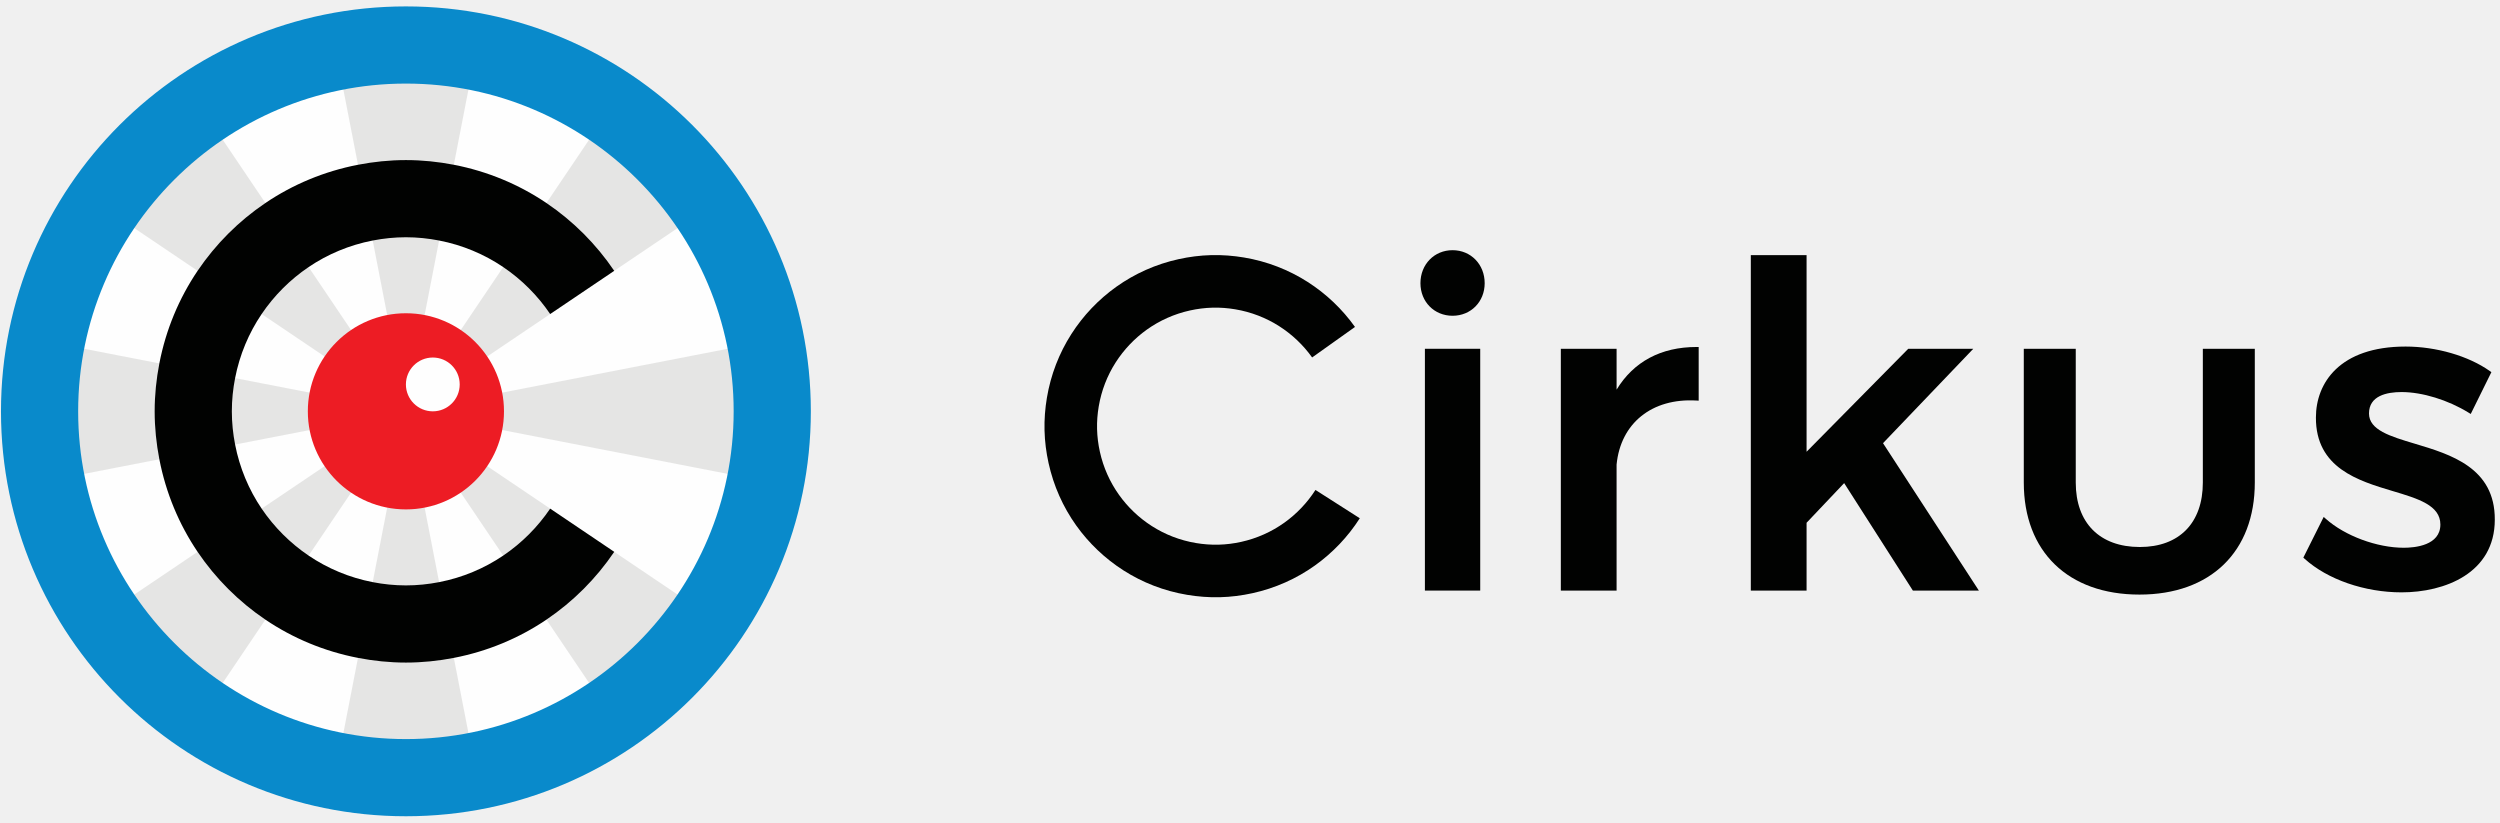
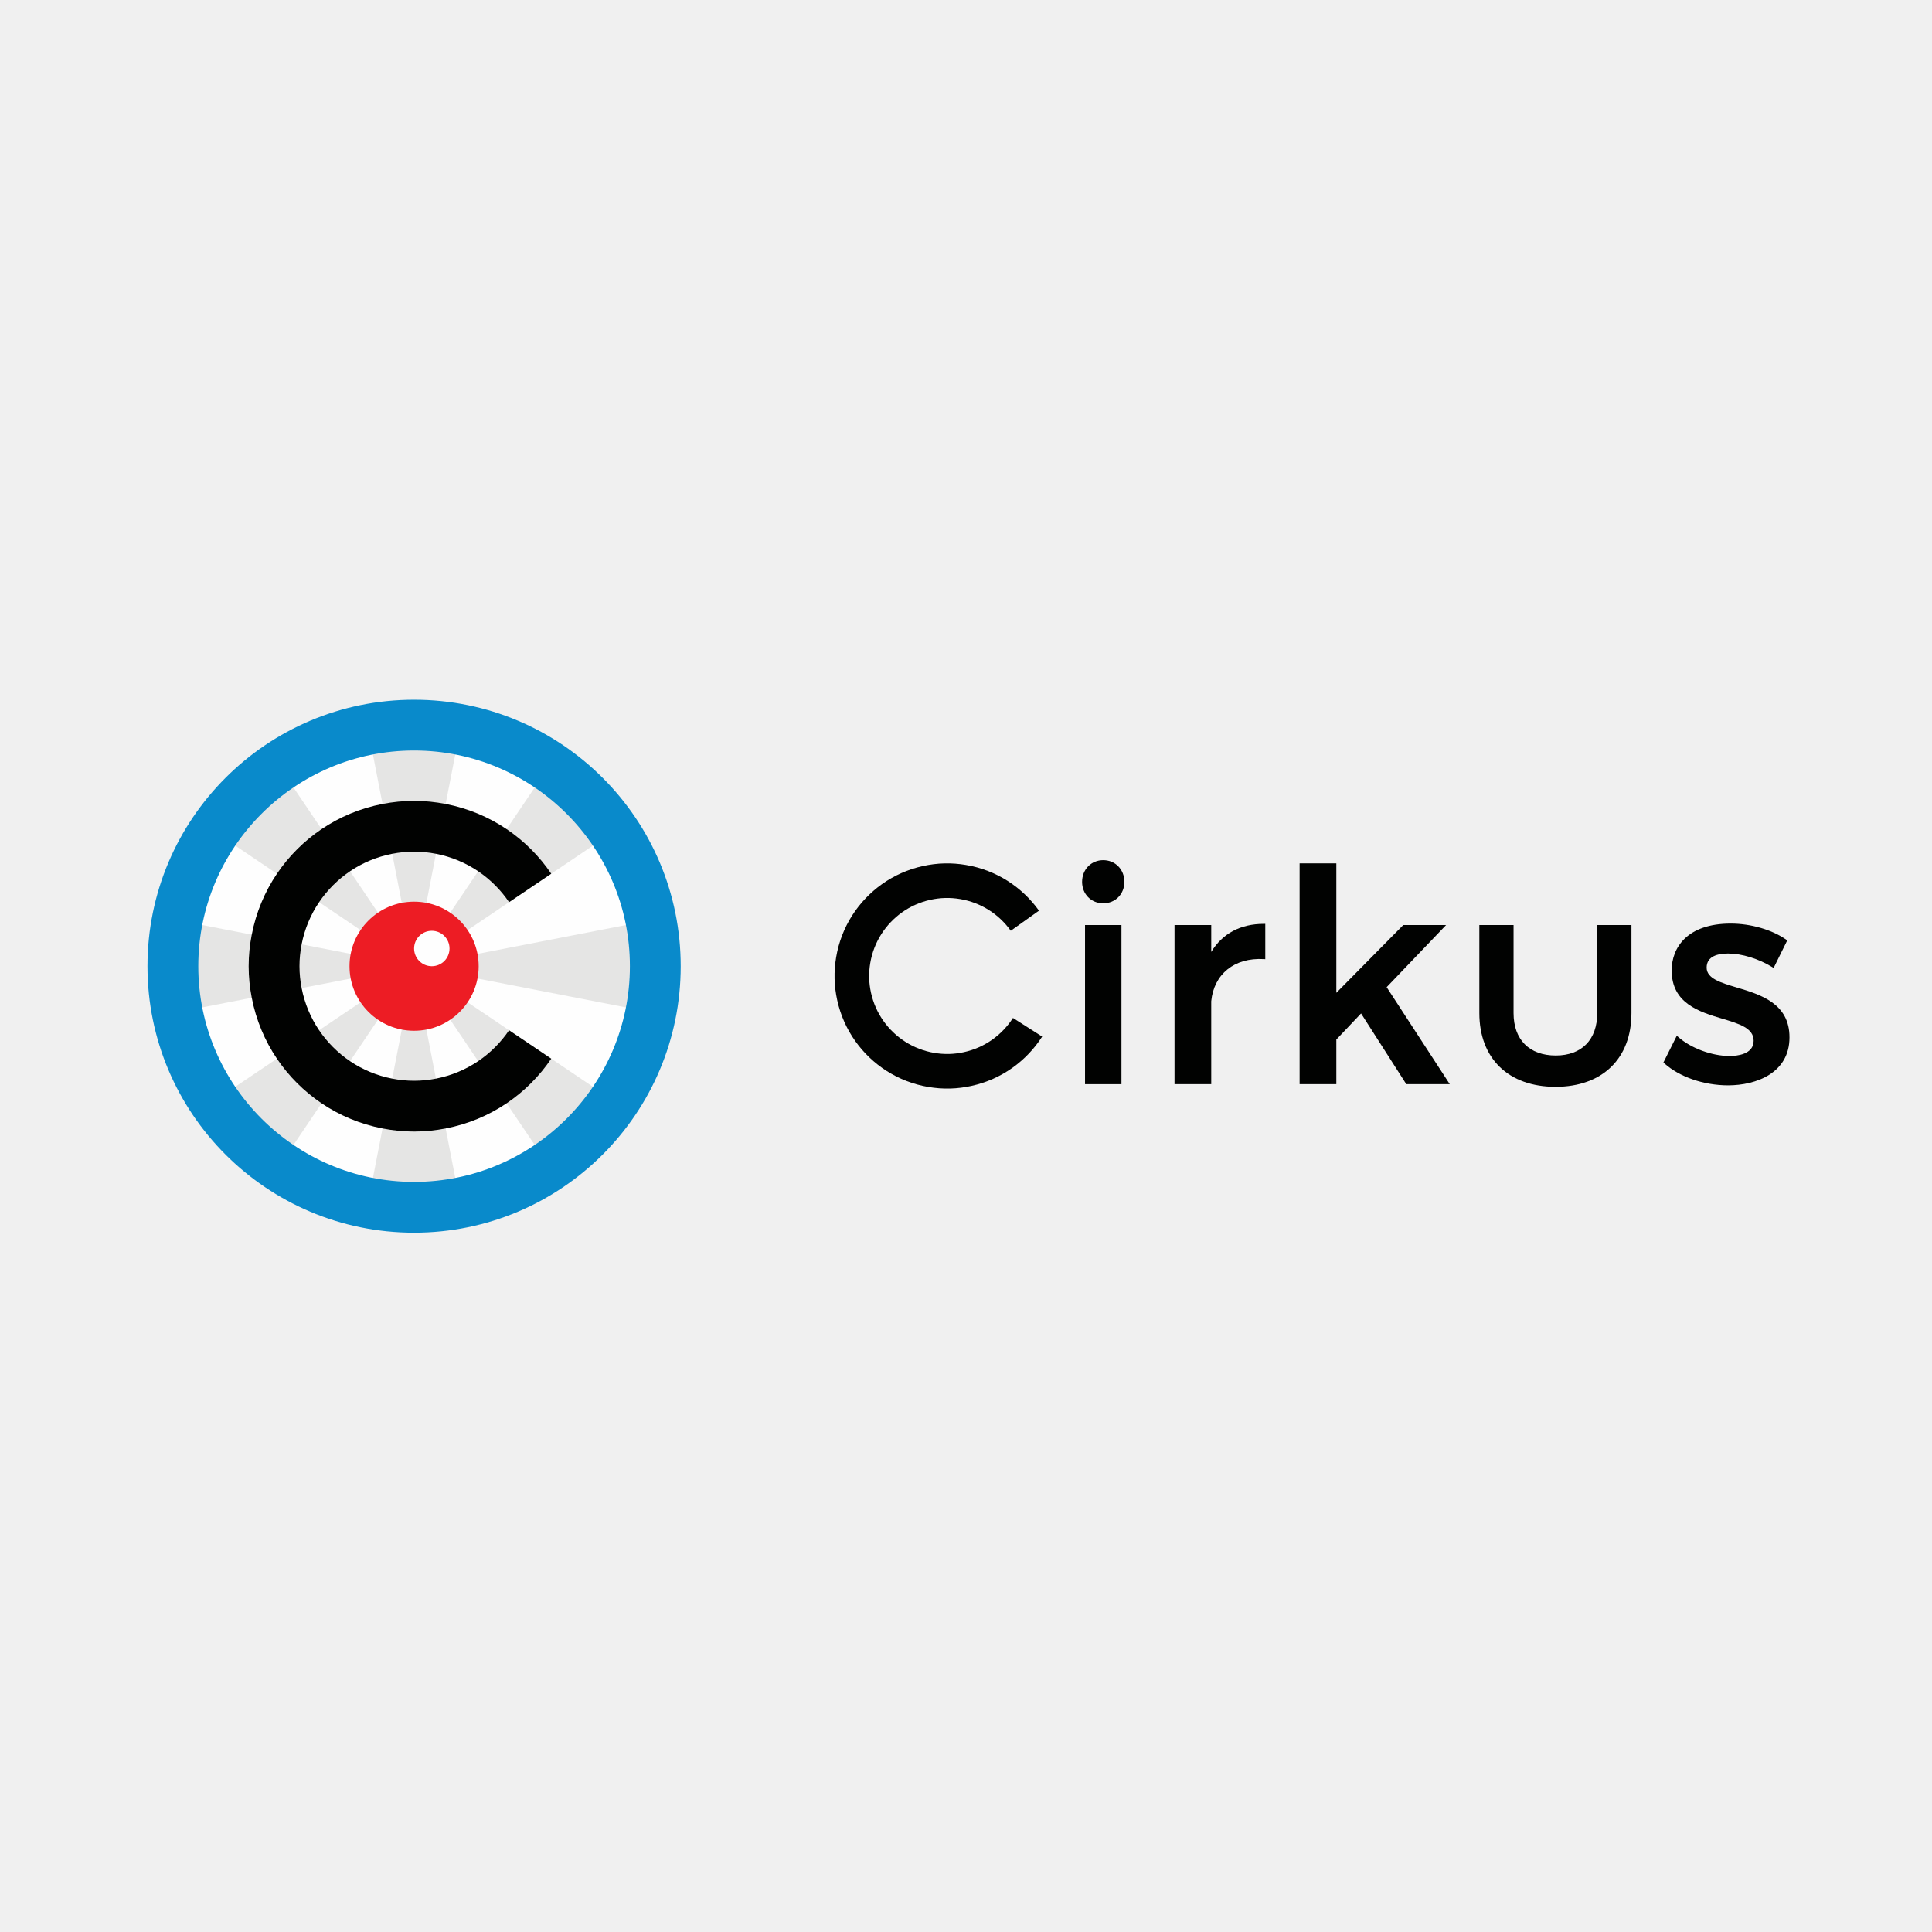
- <svg xmlns="http://www.w3.org/2000/svg" width="295px" height="97px" viewBox="0 0 295 97" version="1.1">
-   <defs />
-   <g id="1a.-Sign-Up---capture-email" stroke="none" stroke-width="1" fill="none" fill-rule="evenodd">
-     <g id="Web-email" transform="translate(-67, -40)">
-       <path d="M238.403,77.261 C240.563,77.261 242.192,75.608 242.192,73.418 C242.192,71.197 240.563,69.522 238.403,69.522 C236.242,69.522 234.612,71.197 234.612,73.418 C234.612,75.608 236.242,77.261 238.403,77.261" id="Fill-20" fill="#010201" />
-       <path d="M267.181,80.945 C262.998,80.945 259.761,82.681 257.758,85.978 L257.758,81.156 L251.178,81.156 L251.178,109.688 L257.758,109.688 L257.757,94.816 C258.238,89.935 261.927,86.96 267.166,87.263 L267.444,87.278 L267.444,80.945 L267.181,80.945 Z" id="Fill-22" fill="#010201" />
-       <polygon id="Fill-24" fill="#010201" points="289.196 92.294 299.848 81.156 292.173 81.156 280.176 93.307 280.176 70.102 273.596 70.102 273.596 109.688 280.176 109.688 280.176 101.686 284.611 97.006 292.641 109.566 292.719 109.688 300.507 109.688" />
-       <path d="M351.937,92.353 C349.042,91.487 346.542,90.739 346.542,88.79 C346.542,86.701 348.632,86.263 350.385,86.263 C352.832,86.263 355.866,87.195 358.301,88.697 L358.547,88.848 L360.984,83.913 L360.801,83.784 C358.285,82.001 354.475,80.893 350.859,80.893 C343.058,80.893 340.278,85.216 340.278,89.261 C340.247,95.224 345.286,96.733 349.334,97.944 C352.356,98.847 354.964,99.629 354.964,101.897 C354.964,104.368 351.946,104.635 350.648,104.635 C347.485,104.635 343.703,103.233 341.453,101.226 L341.197,100.997 L338.794,105.8 L338.942,105.935 C341.642,108.38 346.027,109.898 350.385,109.898 C355.459,109.898 361.386,107.651 361.386,101.319 C361.418,95.188 356.162,93.615 351.937,92.353" id="Fill-26" fill="#010201" />
-       <path d="M213.45,103.943 C212.59,104.132 211.702,104.249 210.789,104.272 C209.876,104.295 208.984,104.223 208.115,104.077 C206.23,103.76 204.466,103.07 202.912,102.073 C201.401,101.106 200.087,99.856 199.045,98.396 C197.972,96.893 197.194,95.166 196.783,93.3 C196.593,92.439 196.477,91.551 196.454,90.639 C196.431,89.726 196.503,88.834 196.649,87.965 C196.966,86.08 197.656,84.316 198.652,82.761 C199.62,81.251 200.87,79.937 202.329,78.894 C203.832,77.822 205.559,77.044 207.426,76.633 C208.286,76.443 209.174,76.327 210.087,76.304 C210.999,76.281 211.892,76.353 212.761,76.499 C214.646,76.816 216.409,77.506 217.964,78.502 C219.474,79.469 220.789,80.72 221.831,82.179 L226.889,78.58 C225.385,76.471 223.487,74.666 221.305,73.27 C219.061,71.834 216.514,70.84 213.791,70.384 C212.537,70.174 211.249,70.071 209.931,70.104 C208.613,70.137 207.332,70.305 206.09,70.577 C203.393,71.17 200.899,72.29 198.73,73.837 C196.621,75.34 194.816,77.238 193.42,79.42 C191.984,81.664 190.99,84.211 190.534,86.935 C190.324,88.188 190.221,89.477 190.254,90.795 C190.287,92.112 190.455,93.394 190.728,94.635 C191.32,97.333 192.44,99.827 193.986,101.996 C195.49,104.105 197.388,105.91 199.57,107.306 C201.814,108.742 204.361,109.736 207.085,110.191 C208.339,110.401 209.627,110.505 210.945,110.472 C212.262,110.439 213.544,110.27 214.785,109.998 C217.483,109.406 219.977,108.286 222.146,106.739 C224.255,105.235 226.06,103.337 227.456,101.155 L222.224,97.814 C221.256,99.324 220.006,100.639 218.546,101.681 C217.043,102.754 215.316,103.531 213.45,103.943" id="Fill-28" fill="#010201" />
-       <path d="M326.935,81.157 L326.935,96.94 C326.935,101.703 324.156,104.547 319.501,104.547 C314.766,104.547 311.939,101.703 311.939,96.94 L311.939,81.157 L305.807,81.157 L305.807,96.94 C305.807,105.095 311.038,110.161 319.458,110.161 C327.852,110.161 333.067,105.095 333.067,96.94 L333.067,81.157 L326.935,81.157 Z" id="Fill-30" fill="#010201" />
-       <path d="M114.897,43.324 C89.927,43.324 69.684,63.567 69.684,88.537 C69.684,113.507 89.927,133.75 114.897,133.75 C139.867,133.75 160.11,113.507 160.11,88.537 C160.11,63.567 139.867,43.324 114.897,43.324" id="Fill-32" fill="#FEFEFE" />
-       <path d="M114.897,88.537 L76.22,62.449 C79.823,57.109 83.469,53.462 88.809,49.86 L114.897,88.537 Z" id="Fill-34" fill="#E5E5E4" />
-       <path d="M114.897,88.537 L69.102,97.439 C67.873,91.116 67.873,85.958 69.102,79.635 L114.897,88.537 Z" id="Fill-36" fill="#E5E5E4" />
-       <path d="M114.897,88.537 L88.809,127.214 C83.469,123.612 79.823,119.965 76.22,114.625 L114.897,88.537 Z" id="Fill-38" fill="#E5E5E4" />
-       <path d="M114.897,88.537 L123.799,134.332 C117.476,135.561 112.318,135.561 105.996,134.332 L114.897,88.537 Z" id="Fill-40" fill="#E5E5E4" />
-       <path d="M114.897,88.537 L153.574,114.625 C149.972,119.965 146.325,123.612 140.985,127.214 L114.897,88.537 Z" id="Fill-42" fill="#E5E5E4" />
-       <path d="M114.897,88.537 L160.693,79.635 C161.922,85.958 161.922,91.116 160.693,97.439 L114.897,88.537 Z" id="Fill-44" fill="#E5E5E4" />
-       <path d="M114.897,88.537 L140.985,49.86 C146.325,53.462 149.972,57.109 153.574,62.449 L114.897,88.537 Z" id="Fill-46" fill="#E5E5E4" />
-       <path d="M114.897,88.537 L105.996,42.741 C112.318,41.512 117.476,41.512 123.799,42.741 L114.897,88.537 Z" id="Fill-48" fill="#E5E5E4" />
-       <path d="M114.897,40.756 C88.508,40.756 67.116,62.148 67.116,88.537 C67.116,114.926 88.508,136.318 114.897,136.318 C141.286,136.318 162.679,114.926 162.679,88.537 C162.679,62.148 141.286,40.756 114.897,40.756 M114.897,49.862 C136.222,49.862 153.572,67.212 153.572,88.537 C153.572,109.862 136.222,127.212 114.897,127.212 C93.572,127.212 76.223,109.862 76.223,88.537 C76.223,67.212 93.572,49.862 114.897,49.862" id="Fill-50" fill="#098ACB" />
-       <path d="M118.815,108.693 C117.545,108.939 116.238,109.078 114.897,109.078 C113.557,109.078 112.249,108.939 110.979,108.693 C108.224,108.158 105.66,107.08 103.415,105.56 C101.234,104.084 99.35,102.2 97.874,100.019 C96.354,97.774 95.276,95.21 94.742,92.455 C94.495,91.185 94.357,89.878 94.357,88.537 C94.357,87.196 94.495,85.889 94.741,84.619 C95.276,81.864 96.354,79.3 97.874,77.055 C99.35,74.873 101.234,72.99 103.415,71.514 C105.66,69.994 108.224,68.916 110.979,68.381 C112.249,68.135 113.557,67.996 114.897,67.996 C116.238,67.996 117.545,68.135 118.815,68.381 C121.57,68.916 124.134,69.994 126.379,71.514 C128.561,72.99 130.444,74.873 131.92,77.055 L139.478,71.957 C137.348,68.806 134.628,66.086 131.477,63.956 C128.236,61.766 124.534,60.213 120.552,59.443 C118.72,59.089 116.833,58.89 114.897,58.89 C112.962,58.89 111.074,59.089 109.242,59.443 C105.26,60.213 101.558,61.766 98.317,63.956 C95.166,66.086 92.446,68.806 90.316,71.957 C88.126,75.198 86.573,78.9 85.804,82.882 C85.449,84.714 85.25,86.601 85.25,88.537 C85.25,90.472 85.449,92.36 85.804,94.192 C86.573,98.174 88.126,101.876 90.316,105.117 C92.446,108.268 95.166,110.988 98.317,113.118 C101.558,115.308 105.26,116.861 109.242,117.63 C111.074,117.985 112.962,118.184 114.897,118.184 C116.833,118.184 118.72,117.985 120.552,117.63 C124.534,116.861 128.236,115.309 131.477,113.118 C134.628,110.988 137.348,108.268 139.478,105.117 L131.92,100.019 C130.444,102.2 128.561,104.084 126.379,105.56 C124.134,107.08 121.57,108.158 118.815,108.693" id="Fill-52" fill="#010201" />
-       <path d="M126.47,88.537 C126.47,94.928 121.289,100.11 114.897,100.11 C108.506,100.11 103.324,94.928 103.324,88.537 C103.324,82.145 108.506,76.964 114.897,76.964 C121.289,76.964 126.47,82.145 126.47,88.537" id="Fill-54" fill="#ED1C24" />
-       <path d="M121.246,85.362 C121.246,87.116 119.825,88.537 118.072,88.537 C116.319,88.537 114.897,87.116 114.897,85.362 C114.897,83.609 116.319,82.188 118.072,82.188 C119.825,82.188 121.246,83.609 121.246,85.362" id="Fill-56" fill="#FEFEFE" />
-       <polygon id="Fill-19" fill="#010201" points="235.138 109.688 241.666 109.688 241.666 81.156 235.138 81.156" />
-     </g>
+ <svg xmlns="http://www.w3.org/2000/svg" width="250" height="250" viewBox="0 0 250 250" fill="none">
+   <g clip-path="url(#clip0_212_86)">
+     <path fill-rule="evenodd" clip-rule="evenodd" d="M142.759 116.889C144.319 116.889 145.495 115.697 145.495 114.116C145.495 112.513 144.319 111.305 142.759 111.305C141.198 111.305 140.022 112.513 140.022 114.116C140.022 115.697 141.198 116.889 142.759 116.889Z" fill="#010201" />
+     <path fill-rule="evenodd" clip-rule="evenodd" d="M163.537 119.548C160.517 119.548 158.18 120.801 156.734 123.18V119.7H151.982V140.29H156.734L156.733 129.558C157.08 126.036 159.744 123.889 163.527 124.108L163.727 124.119V119.548H163.537Z" fill="#010201" />
+     <path fill-rule="evenodd" clip-rule="evenodd" d="M179.433 127.738L187.124 119.7H181.583L172.921 128.469V111.723H168.169V140.29H172.921V134.516L176.122 131.138L181.92 140.203L181.977 140.29H187.6L179.433 127.738Z" fill="#010201" />
+     <path fill-rule="evenodd" clip-rule="evenodd" d="M224.734 127.781C222.644 127.156 220.839 126.616 220.839 125.209C220.839 123.702 222.348 123.386 223.613 123.386C225.38 123.386 227.571 124.059 229.329 125.142L229.507 125.252L231.267 121.69L231.135 121.597C229.317 120.31 226.566 119.511 223.956 119.511C218.323 119.511 216.316 122.63 216.316 125.55C216.293 129.853 219.932 130.941 222.855 131.815C225.036 132.467 226.92 133.031 226.92 134.668C226.92 136.452 224.74 136.644 223.804 136.644C221.519 136.644 218.789 135.632 217.164 134.184L216.979 134.019L215.245 137.485L215.351 137.582C217.301 139.347 220.467 140.442 223.613 140.442C227.277 140.442 231.557 138.821 231.557 134.251C231.58 129.827 227.784 128.692 224.734 127.781Z" fill="#010201" />
+     <path fill-rule="evenodd" clip-rule="evenodd" d="M124.742 136.144C124.121 136.281 123.48 136.365 122.821 136.382C122.162 136.398 121.517 136.346 120.89 136.241C119.529 136.012 118.255 135.514 117.133 134.795C116.042 134.097 115.093 133.195 114.341 132.142C113.566 131.057 113.005 129.811 112.708 128.464C112.571 127.843 112.487 127.202 112.47 126.544C112.453 125.885 112.506 125.241 112.611 124.614C112.84 123.254 113.338 121.981 114.057 120.859C114.756 119.769 115.659 118.82 116.713 118.068C117.798 117.294 119.044 116.733 120.392 116.436C121.014 116.3 121.655 116.215 122.314 116.199C122.972 116.182 123.617 116.234 124.244 116.339C125.605 116.568 126.879 117.066 128.001 117.785C129.092 118.483 130.041 119.386 130.793 120.439L134.445 117.841C133.36 116.319 131.989 115.017 130.414 114.009C128.794 112.973 126.954 112.256 124.988 111.927C124.083 111.775 123.153 111.701 122.201 111.725C121.25 111.748 120.324 111.87 119.428 112.066C117.48 112.494 115.68 113.302 114.114 114.418C112.591 115.503 111.287 116.873 110.279 118.448C109.243 120.067 108.525 121.905 108.196 123.871C108.044 124.775 107.97 125.705 107.994 126.656C108.018 127.607 108.139 128.532 108.336 129.428C108.763 131.374 109.572 133.174 110.689 134.739C111.774 136.261 113.145 137.564 114.72 138.571C116.341 139.608 118.18 140.325 120.146 140.654C121.051 140.805 121.982 140.88 122.933 140.856C123.884 140.832 124.81 140.711 125.706 140.514C127.654 140.087 129.454 139.279 131.021 138.162C132.543 137.077 133.847 135.707 134.855 134.133L131.077 131.721C130.378 132.811 129.476 133.76 128.421 134.512C127.337 135.286 126.09 135.848 124.742 136.144Z" fill="#010201" />
+     <path fill-rule="evenodd" clip-rule="evenodd" d="M206.682 119.701V131.091C206.682 134.529 204.676 136.581 201.314 136.581C197.895 136.581 195.854 134.529 195.854 131.091V119.701H191.427V131.091C191.427 136.976 195.204 140.632 201.283 140.632C207.344 140.632 211.109 136.976 211.109 131.091V119.701H206.682Z" fill="#010201" />
+     <path fill-rule="evenodd" clip-rule="evenodd" d="M53.583 92.399C35.554 92.399 20.938 107.007 20.938 125.027C20.938 143.046 35.554 157.655 53.583 157.655C71.613 157.655 86.229 143.046 86.229 125.027C86.229 107.007 71.613 92.399 53.583 92.399Z" fill="#FEFEFE" />
+     <path fill-rule="evenodd" clip-rule="evenodd" d="M53.583 125.027L25.657 106.2C28.258 102.347 30.891 99.715 34.747 97.116L53.583 125.027Z" fill="#E5E5E4" />
+     <path fill-rule="evenodd" clip-rule="evenodd" d="M53.584 125.027L20.518 131.451C19.63 126.888 19.63 123.166 20.518 118.603L53.584 125.027Z" fill="#E5E5E4" />
+     <path fill-rule="evenodd" clip-rule="evenodd" d="M53.583 125.027L34.747 152.938C30.891 150.338 28.258 147.707 25.657 143.853L53.583 125.027Z" fill="#E5E5E4" />
+     <path fill-rule="evenodd" clip-rule="evenodd" d="M53.584 125.027L60.011 158.075C55.446 158.962 51.722 158.962 47.156 158.075L53.584 125.027Z" fill="#E5E5E4" />
+     <path fill-rule="evenodd" clip-rule="evenodd" d="M53.584 125.027L81.509 143.853C78.909 147.707 76.275 150.338 72.42 152.938L53.584 125.027Z" fill="#E5E5E4" />
+     <path fill-rule="evenodd" clip-rule="evenodd" d="M53.584 125.027L86.649 118.603C87.537 123.166 87.537 126.888 86.649 131.451L53.584 125.027Z" fill="#E5E5E4" />
+     <path fill-rule="evenodd" clip-rule="evenodd" d="M53.584 125.027L72.42 97.116C76.275 99.715 78.909 102.347 81.509 106.2L53.584 125.027Z" fill="#E5E5E4" />
+     <path fill-rule="evenodd" clip-rule="evenodd" d="M53.584 125.027L47.156 91.979C51.722 91.092 55.446 91.092 60.011 91.979L53.584 125.027Z" fill="#E5E5E4" />
+     <path fill-rule="evenodd" clip-rule="evenodd" d="M53.584 90.545C34.53 90.545 19.084 105.983 19.084 125.027C19.084 144.07 34.53 159.508 53.584 159.508C72.637 159.508 88.083 144.07 88.083 125.027C88.083 105.983 72.637 90.545 53.584 90.545ZM53.584 97.117C68.981 97.117 81.508 109.638 81.508 125.027C81.508 140.416 68.981 152.936 53.584 152.936C38.186 152.936 25.659 140.416 25.659 125.027C25.659 109.638 38.186 97.117 53.584 97.117Z" fill="#098ACB" />
+     <path fill-rule="evenodd" clip-rule="evenodd" d="M56.412 139.572C55.496 139.75 54.551 139.85 53.584 139.85C52.616 139.85 51.671 139.75 50.755 139.572C48.765 139.186 46.914 138.408 45.293 137.312C43.718 136.246 42.358 134.887 41.292 133.313C40.195 131.693 39.417 129.842 39.031 127.854C38.853 126.938 38.752 125.994 38.752 125.027C38.752 124.059 38.853 123.116 39.03 122.199C39.416 120.211 40.195 118.361 41.292 116.741C42.358 115.166 43.718 113.807 45.293 112.742C46.914 111.645 48.765 110.867 50.755 110.481C51.671 110.304 52.616 110.204 53.584 110.204C54.551 110.204 55.496 110.304 56.412 110.481C58.402 110.867 60.253 111.645 61.874 112.742C63.449 113.807 64.809 115.166 65.875 116.741L71.332 113.062C69.794 110.788 67.83 108.825 65.555 107.288C63.215 105.707 60.542 104.587 57.667 104.031C56.344 103.776 54.981 103.632 53.584 103.632C52.186 103.632 50.823 103.776 49.5 104.031C46.625 104.587 43.953 105.707 41.612 107.288C39.337 108.825 37.373 110.788 35.835 113.062C34.254 115.401 33.133 118.072 32.577 120.946C32.321 122.268 32.177 123.63 32.177 125.027C32.177 126.423 32.321 127.786 32.577 129.108C33.133 131.981 34.254 134.653 35.835 136.992C37.373 139.266 39.337 141.228 41.612 142.766C43.953 144.346 46.625 145.467 49.5 146.022C50.823 146.278 52.186 146.422 53.584 146.422C54.981 146.422 56.344 146.278 57.667 146.022C60.542 145.467 63.215 144.346 65.555 142.766C67.83 141.229 69.794 139.266 71.332 136.992L65.875 133.313C64.809 134.887 63.449 136.246 61.874 137.312C60.253 138.408 58.402 139.186 56.412 139.572Z" fill="#010201" />
+     <path fill-rule="evenodd" clip-rule="evenodd" d="M61.94 125.027C61.94 129.639 58.199 133.379 53.584 133.379C48.969 133.379 45.227 129.639 45.227 125.027C45.227 120.414 48.969 116.675 53.584 116.675C58.199 116.675 61.94 120.414 61.94 125.027Z" fill="#ED1C24" />
+     <path fill-rule="evenodd" clip-rule="evenodd" d="M58.168 122.736C58.168 124.001 57.142 125.027 55.876 125.027C54.61 125.027 53.584 124.001 53.584 122.736C53.584 121.471 54.61 120.445 55.876 120.445C57.142 120.445 58.168 121.471 58.168 122.736Z" fill="#FEFEFE" />
+     <path fill-rule="evenodd" clip-rule="evenodd" d="M140.402 140.29H145.115V119.7H140.402V140.29Z" fill="#010201" />
  </g>
+   <defs>
+     <clipPath id="clip0_212_86">
+       <rect width="213" height="70" fill="white" transform="translate(19 90)" />
+     </clipPath>
+   </defs>
</svg>
